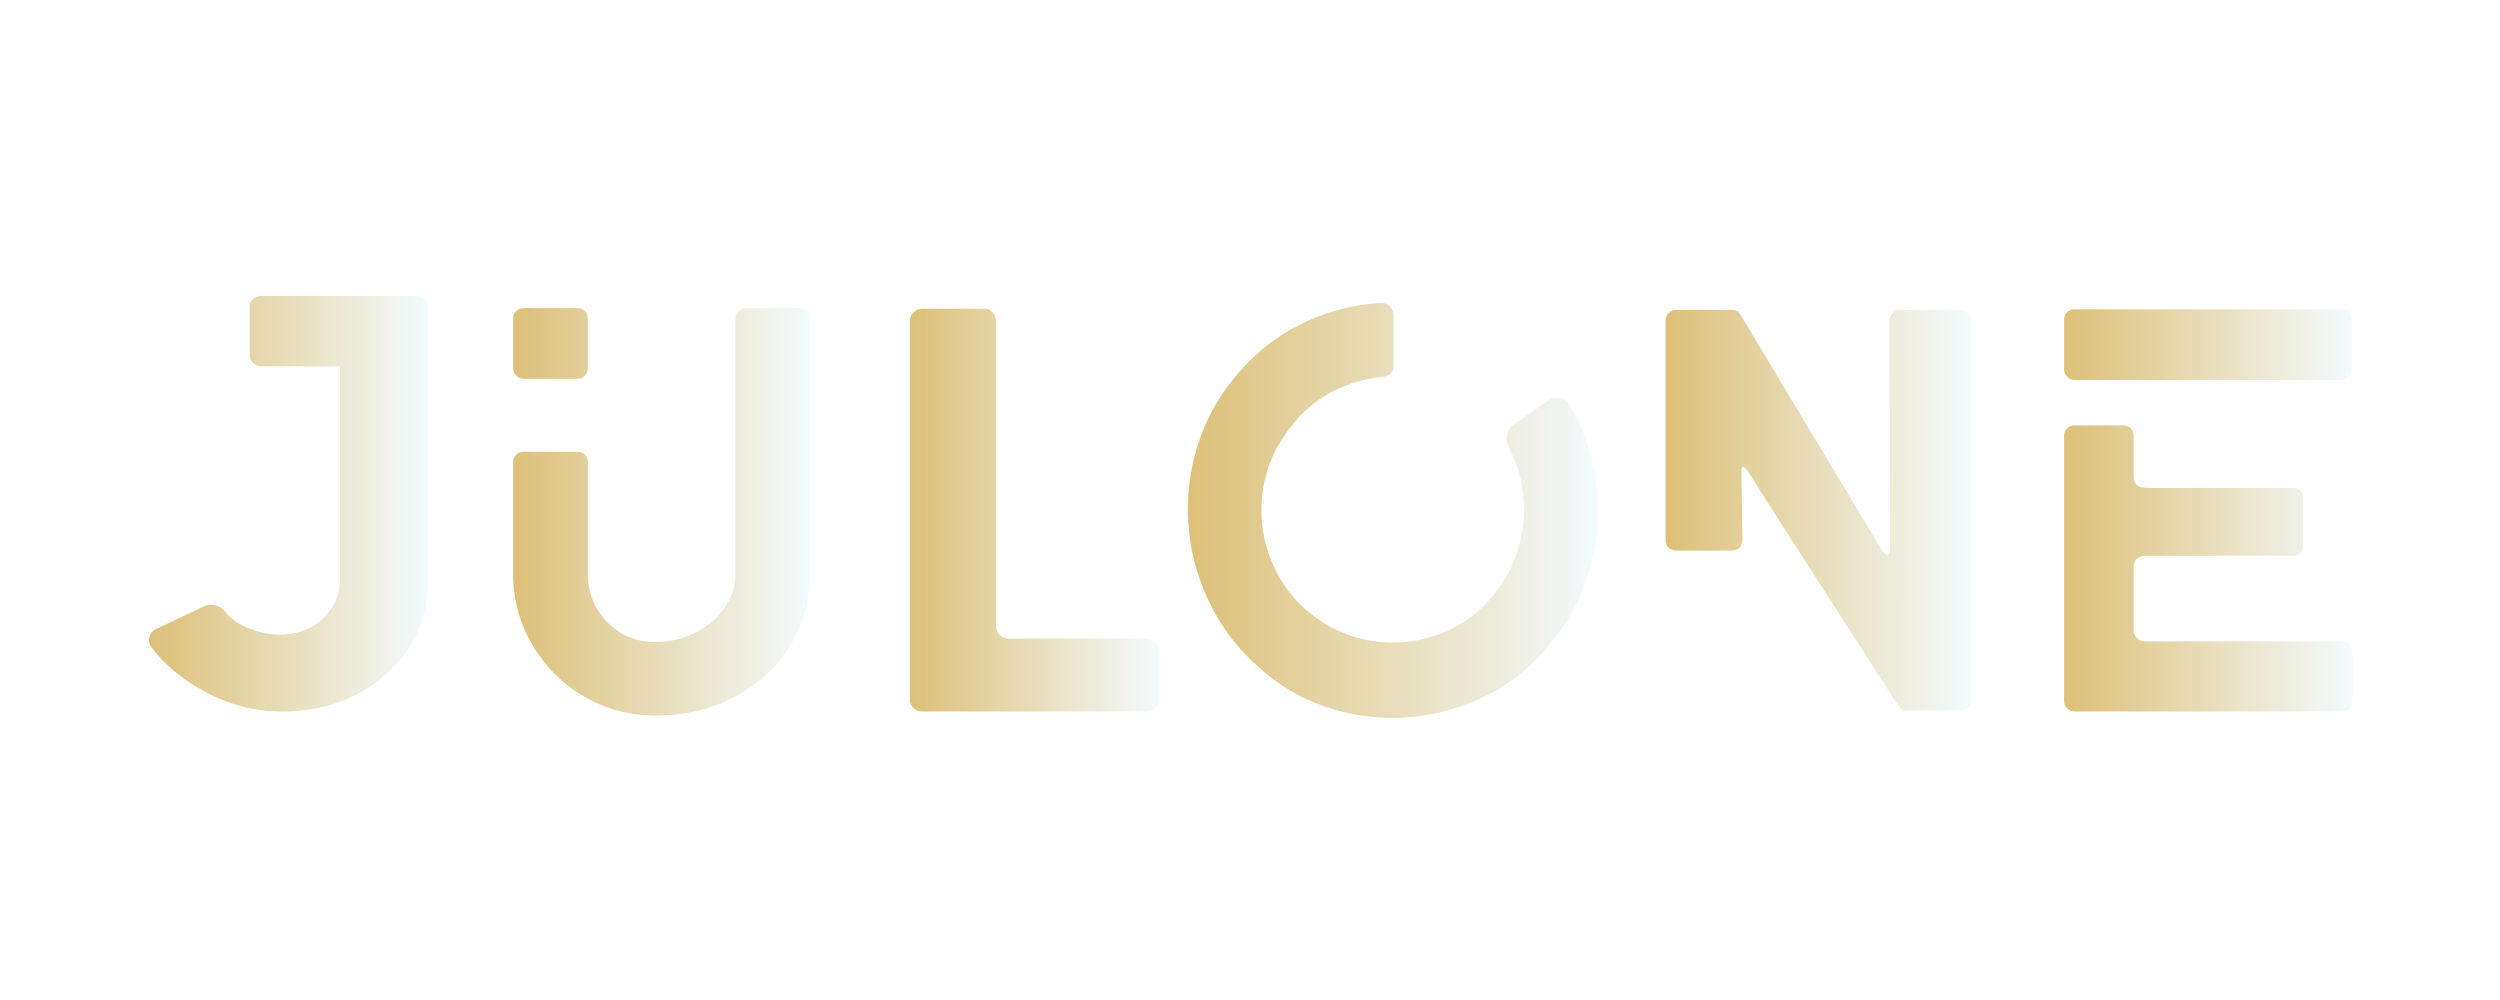
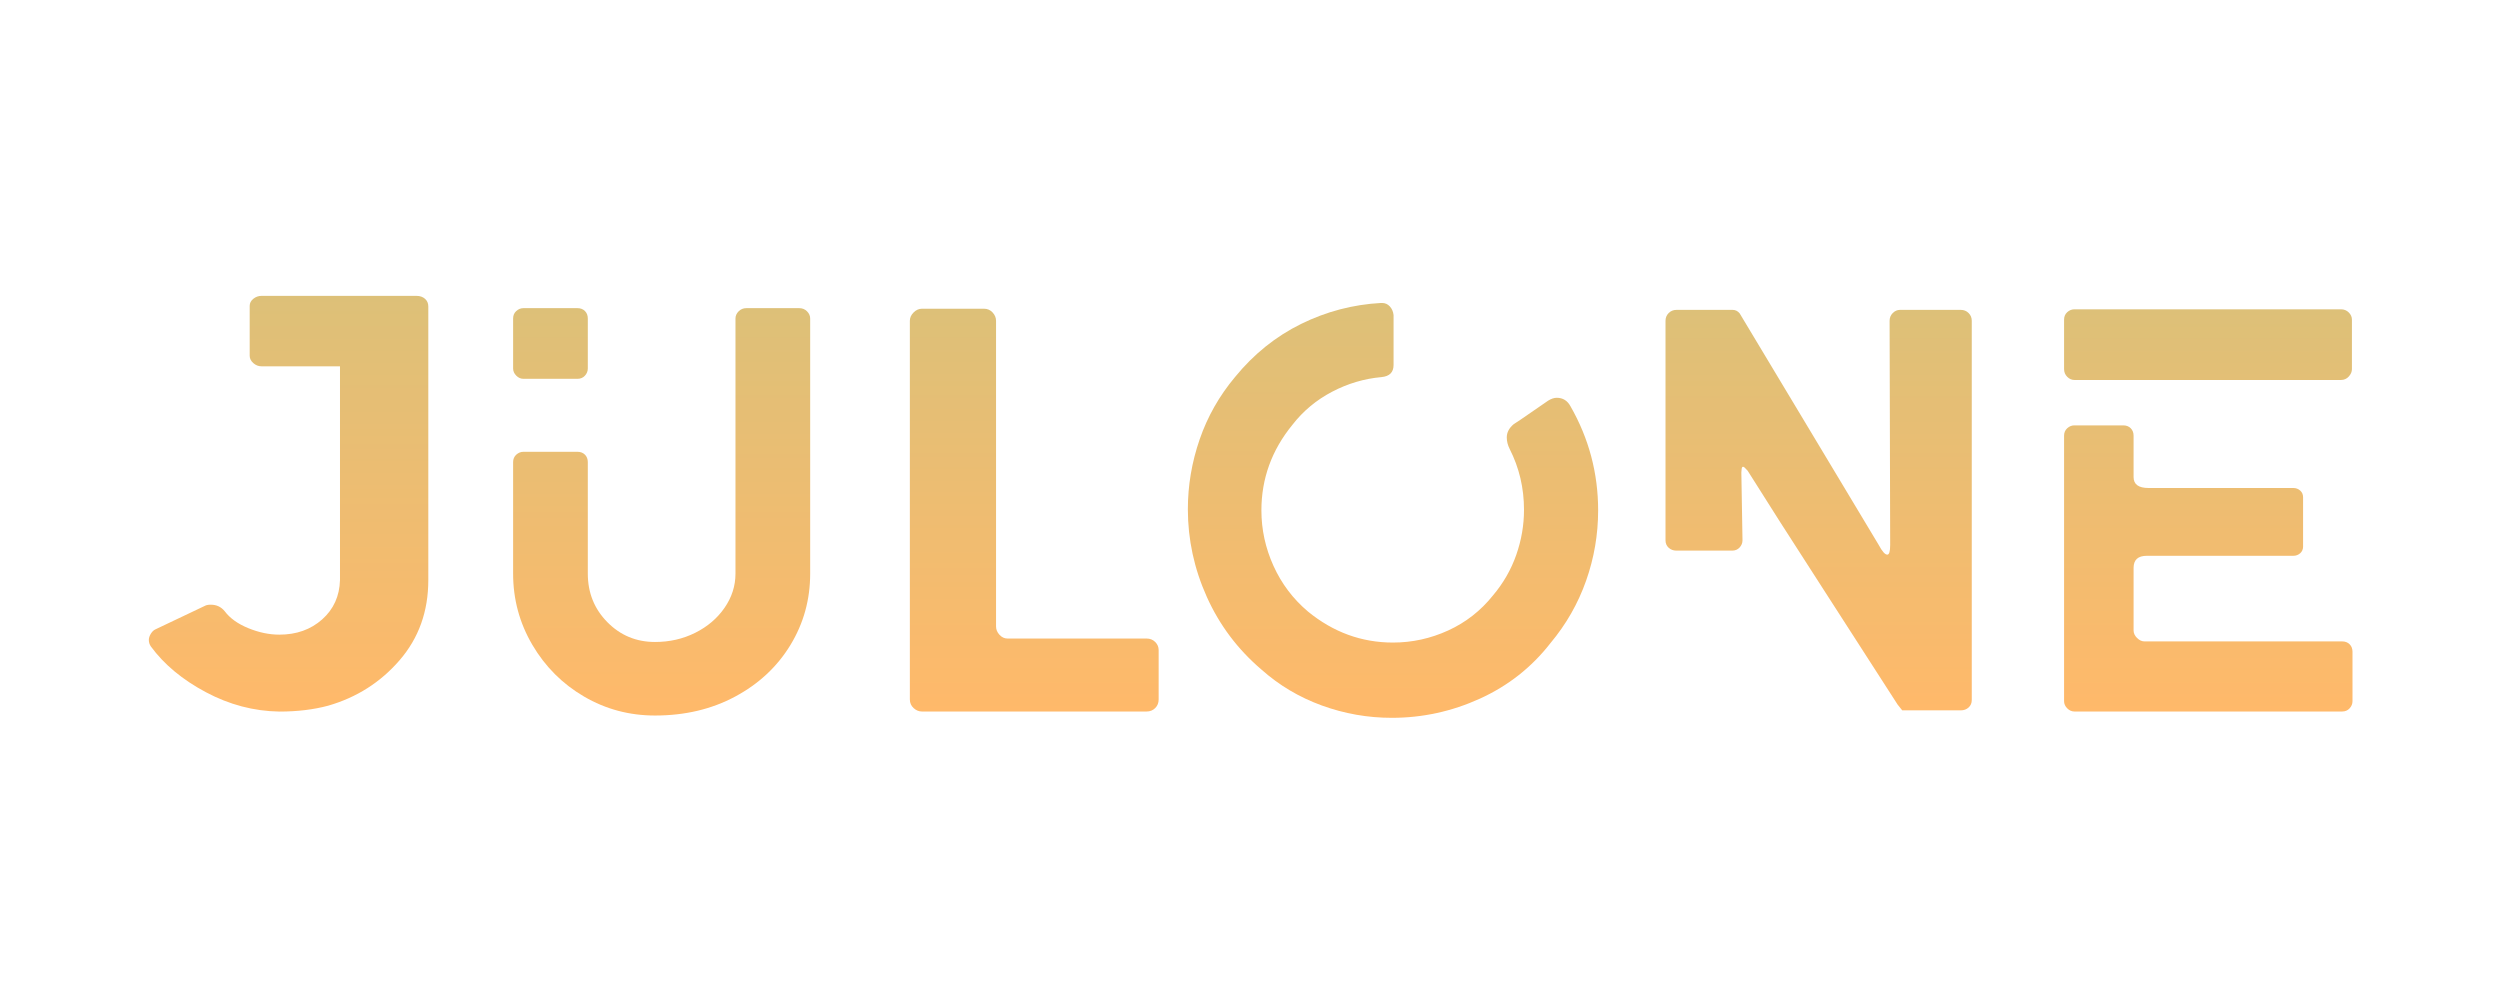
<svg xmlns="http://www.w3.org/2000/svg" version="1.1" id="图层_1" x="0px" y="0px" width="1000px" height="400px" viewBox="0 0 1000 400" enable-background="new 0 0 1000 400" xml:space="preserve">
-   <linearGradient id="SVGID_1_" gradientUnits="userSpaceOnUse" x1="-19.505" y1="51.853" x2="92.282" y2="51.853" gradientTransform="matrix(1 0 0 -1 79.04 253.3398)">
+   <linearGradient id="SVGID_1_" gradientUnits="userSpaceOnUse" x1="-42.651" y1="312.666" x2="-42.651" y2="478.948" gradientTransform="matrix(1 0 0 1 158.0801 -194.3203)">
    <stop offset="0" style="stop-color:#DDC078" />
-     <stop offset="1" style="stop-color:#F3FBFE" />
+     <stop offset="1" style="stop-color:#FFB96A" />
  </linearGradient>
-   <path fill="url(#SVGID_1_)" d="M82.341,276.875c-9.406-5.011-16.742-11.117-22.015-18.32c-0.527-0.782-0.791-1.646-0.791-2.584  c0-0.78,0.264-1.604,0.791-2.468c0.528-0.858,1.141-1.444,1.845-1.76l19.773-9.396c0.527-0.312,1.318-0.468,2.374-0.468  c2.283,0,4.127,0.862,5.537,2.584c2.11,2.819,5.273,5.091,9.492,6.811c4.219,1.724,8.346,2.585,12.391,2.585  c6.854,0,12.565-2.036,17.138-6.106c4.569-4.071,6.942-9.313,7.119-15.735v-85.49h-31.375c-1.231,0-2.333-0.429-3.295-1.291  c-0.967-0.859-1.45-1.838-1.45-2.936v-19.962c0-1.094,0.48-2.034,1.45-2.818c0.963-0.782,2.064-1.175,3.295-1.175h61.958  c1.406,0,2.545,0.393,3.427,1.175c0.877,0.784,1.318,1.801,1.318,3.053v109.444c0,12.529-3.823,23.215-11.47,32.059  c-7.645,8.848-17.182,14.914-28.606,18.202c-5.799,1.564-12.307,2.349-19.511,2.349C101.542,284.467,91.74,281.889,82.341,276.875z" />
-   <linearGradient id="SVGID_2_" gradientUnits="userSpaceOnUse" x1="126.206" y1="48.605" x2="245.03" y2="48.605" gradientTransform="matrix(1 0 0 -1 79.04 253.3398)">
+   <path fill="url(#SVGID_1_)" d="M82.341,276.875c-9.406-5.011-16.742-11.117-22.015-18.32c-0.527-0.781-0.791-1.646-0.791-2.584  c0-0.779,0.264-1.604,0.791-2.468c0.528-0.858,1.141-1.444,1.845-1.76l19.773-9.396c0.527-0.313,1.318-0.469,2.374-0.469  c2.283,0,4.127,0.862,5.537,2.584c2.11,2.819,5.273,5.092,9.492,6.811c4.219,1.725,8.346,2.586,12.391,2.586  c6.854,0,12.565-2.036,17.138-6.106c4.569-4.071,6.942-9.313,7.119-15.735v-85.49H104.62c-1.231,0-2.333-0.429-3.295-1.291  c-0.967-0.859-1.45-1.838-1.45-2.936v-19.962c0-1.094,0.48-2.034,1.45-2.818c0.963-0.782,2.064-1.175,3.295-1.175h61.958  c1.406,0,2.545,0.393,3.427,1.175c0.877,0.784,1.318,1.801,1.318,3.053v109.443c0,12.529-3.823,23.215-11.47,32.06  c-7.645,8.848-17.182,14.914-28.606,18.202c-5.799,1.563-12.307,2.349-19.511,2.349C101.542,284.467,91.74,281.889,82.341,276.875z" />
+   <linearGradient id="SVGID_2_" gradientUnits="userSpaceOnUse" x1="106.578" y1="317.579" x2="106.578" y2="480.53" gradientTransform="matrix(1 0 0 1 158.0801 -194.3203)">
    <stop offset="0" style="stop-color:#DDC078" />
-     <stop offset="1" style="stop-color:#F3FBFE" />
+     <stop offset="1" style="stop-color:#FFB96A" />
  </linearGradient>
-   <path fill="url(#SVGID_2_)" d="M233.63,278.626c-8.659-5.057-15.553-11.95-20.685-20.685c-5.135-8.734-7.7-18.233-7.7-28.499  v-44.589c0-1.225,0.42-2.219,1.265-2.987c0.84-0.766,1.799-1.149,2.874-1.149h21.604c1.225,0,2.219,0.384,2.987,1.149  c0.765,0.767,1.149,1.763,1.149,2.987v44.589c0,7.663,2.604,14.135,7.815,19.42c5.207,5.286,11.567,7.928,19.075,7.928  c5.821,0,11.183-1.222,16.088-3.678c4.902-2.45,8.81-5.781,11.722-9.995c2.909-4.213,4.368-8.771,4.368-13.675V127.397  c0-1.069,0.42-2.029,1.264-2.874c0.84-0.84,1.875-1.264,3.103-1.264h21.145c1.225,0,2.26,0.423,3.103,1.264  c0.841,0.844,1.264,1.803,1.264,2.874v102.045c0,10.423-2.644,19.96-7.93,28.614c-5.286,8.658-12.641,15.515-22.064,20.569  c-9.423,5.056-20.111,7.585-32.061,7.585C251.748,286.211,242.286,283.683,233.63,278.626z M206.512,150.266  c-0.843-0.841-1.265-1.8-1.265-2.872v-19.997c0-1.224,0.42-2.219,1.265-2.987c0.84-0.765,1.799-1.15,2.873-1.15h21.604  c1.225,0,2.219,0.385,2.987,1.15c0.765,0.768,1.148,1.763,1.148,2.987v19.997c0,1.072-0.383,2.031-1.148,2.872  c-0.769,0.843-1.763,1.264-2.987,1.264h-21.604C208.311,151.529,207.351,151.109,206.512,150.266z" />
-   <linearGradient id="SVGID_3_" gradientUnits="userSpaceOnUse" x1="284.902" y1="49.294" x2="384.419" y2="49.294" gradientTransform="matrix(1 0 0 -1 79.04 253.3398)">
+   <path fill="url(#SVGID_2_)" d="M233.63,278.626c-8.659-5.058-15.553-11.95-20.685-20.685c-5.135-8.734-7.7-18.233-7.7-28.5v-44.588  c0-1.225,0.42-2.219,1.265-2.987c0.84-0.766,1.799-1.149,2.874-1.149h21.604c1.225,0,2.219,0.384,2.987,1.149  c0.765,0.767,1.149,1.763,1.149,2.987v44.588c0,7.664,2.604,14.136,7.815,19.42c5.207,5.287,11.567,7.929,19.075,7.929  c5.821,0,11.183-1.222,16.088-3.679c4.902-2.449,8.81-5.78,11.722-9.994c2.909-4.213,4.368-8.771,4.368-13.676V127.397  c0-1.069,0.42-2.029,1.264-2.874c0.84-0.84,1.875-1.264,3.103-1.264h21.145c1.225,0,2.26,0.423,3.103,1.264  c0.841,0.844,1.264,1.803,1.264,2.874v102.044c0,10.424-2.644,19.961-7.93,28.615c-5.286,8.657-12.641,15.514-22.064,20.568  c-9.423,5.057-20.111,7.585-32.061,7.585C251.748,286.211,242.286,283.684,233.63,278.626z M206.512,150.266  c-0.843-0.841-1.265-1.8-1.265-2.872v-19.997c0-1.224,0.42-2.219,1.265-2.987c0.84-0.765,1.799-1.15,2.873-1.15h21.604  c1.225,0,2.219,0.385,2.987,1.15c0.765,0.768,1.148,1.763,1.148,2.987v19.997c0,1.072-0.383,2.031-1.148,2.872  c-0.769,0.843-1.763,1.264-2.987,1.264h-21.604C208.311,151.529,207.351,151.109,206.512,150.266z" />
+   <linearGradient id="SVGID_3_" gradientUnits="userSpaceOnUse" x1="255.621" y1="317.809" x2="255.621" y2="478.924" gradientTransform="matrix(1 0 0 1 158.0801 -194.3203)">
    <stop offset="0" style="stop-color:#DDC078" />
-     <stop offset="1" style="stop-color:#F3FBFE" />
+     <stop offset="1" style="stop-color:#FFB96A" />
  </linearGradient>
-   <path fill="url(#SVGID_3_)" d="M365.436,283.224c-0.997-0.92-1.494-2.069-1.494-3.449V128.316c0-1.224,0.497-2.334,1.494-3.333  c0.995-0.994,2.105-1.494,3.333-1.494h24.822c1.379,0,2.528,0.499,3.448,1.494c0.919,0.999,1.379,2.109,1.379,3.333v122.271  c0,1.228,0.46,2.336,1.378,3.331c0.92,0.998,1.99,1.495,3.217,1.495h55.622c1.376,0,2.528,0.46,3.448,1.378  c0.918,0.92,1.377,1.993,1.377,3.218v19.766c0,1.378-0.458,2.53-1.377,3.451c-0.919,0.917-2.07,1.377-3.448,1.377h-89.867  C367.54,284.602,366.431,284.143,365.436,283.224z" />
+   <path fill="url(#SVGID_3_)" d="M365.436,283.225c-0.997-0.92-1.494-2.07-1.494-3.449V128.316c0-1.224,0.497-2.334,1.494-3.333  c0.995-0.994,2.105-1.494,3.333-1.494h24.822c1.379,0,2.528,0.499,3.448,1.494c0.919,0.999,1.379,2.109,1.379,3.333v122.271  c0,1.228,0.46,2.336,1.378,3.331c0.92,0.998,1.99,1.495,3.217,1.495h55.622c1.376,0,2.528,0.46,3.448,1.378  c0.918,0.92,1.377,1.993,1.377,3.218v19.767c0,1.377-0.458,2.529-1.377,3.451c-0.919,0.916-2.07,1.377-3.448,1.377h-89.867  C367.54,284.602,366.431,284.143,365.436,283.225z" />
  <g>
-     <linearGradient id="SVGID_4_" gradientUnits="userSpaceOnUse" x1="396.103" y1="49.182" x2="560.207" y2="49.182" gradientTransform="matrix(1 0 0 -1 79.04 253.3398)">
+     <linearGradient id="SVGID_4_" gradientUnits="userSpaceOnUse" x1="399.117" y1="315.51" x2="399.117" y2="481.449" gradientTransform="matrix(1 0 0 1 158.0801 -194.3203)">
      <stop offset="0" style="stop-color:#DDC078" />
-       <stop offset="1" style="stop-color:#F3FBFE" />
+       <stop offset="1" style="stop-color:#FFB96A" />
    </linearGradient>
-     <path fill="url(#SVGID_4_)" d="M482.727,238.751c-5.058-11.262-7.584-22.945-7.584-35.05c0-9.498,1.57-18.807,4.712-27.926   c3.138-9.114,7.849-17.427,14.135-24.937c7.507-9.193,16.318-16.279,26.433-21.259c10.113-4.978,20.76-7.775,31.945-8.389h0.461   c1.223,0,2.257,0.46,3.102,1.379c0.841,0.92,1.339,2.069,1.494,3.448v19.996c0,2.913-1.608,4.521-4.826,4.826   c-6.895,0.615-13.483,2.569-19.768,5.861c-6.284,3.295-11.569,7.699-15.857,13.216c-8.274,10.112-12.414,21.529-12.414,34.244   c0,7.663,1.611,15.055,4.828,22.179c3.219,7.123,7.814,13.215,13.791,18.271c10.113,8.275,21.448,12.413,34.016,12.413   c7.66,0,15.016-1.612,22.062-4.827c7.045-3.218,13.022-7.889,17.928-14.022c4.137-4.899,7.24-10.302,9.311-16.203   c2.068-5.896,3.102-11.91,3.102-18.041c0-8.733-1.917-16.854-5.745-24.364c-0.768-1.528-1.148-3.063-1.148-4.596   c0-1.989,0.919-3.752,2.758-5.286c1.224-0.765,3.6-2.373,7.123-4.826c3.524-2.449,5.746-3.983,6.666-4.596   c1.224-0.765,2.373-1.149,3.45-1.149c2.448,0,4.289,1.149,5.517,3.447c7.354,12.87,11.032,26.739,11.032,41.598   c0,9.654-1.609,19.041-4.826,28.155c-3.217,9.118-7.97,17.431-14.25,24.936c-7.51,9.654-16.893,17.048-28.153,22.179   c-11.26,5.135-23.022,7.701-35.277,7.701c-9.654,0-19.001-1.651-28.039-4.942c-9.041-3.294-17.087-8.081-24.133-14.364   C495.059,259.706,487.784,250.012,482.727,238.751z" />
+     <path fill="url(#SVGID_4_)" d="M482.727,238.751c-5.058-11.262-7.584-22.944-7.584-35.05c0-9.498,1.57-18.807,4.712-27.926   c3.139-9.114,7.85-17.427,14.136-24.937c7.507-9.193,16.317-16.279,26.433-21.259c10.113-4.978,20.76-7.775,31.945-8.389h0.461   c1.223,0,2.257,0.46,3.102,1.379c0.842,0.92,1.339,2.069,1.494,3.448v19.996c0,2.913-1.607,4.521-4.826,4.826   c-6.895,0.615-13.482,2.569-19.768,5.861c-6.284,3.295-11.569,7.699-15.857,13.216c-8.273,10.112-12.414,21.529-12.414,34.244   c0,7.663,1.611,15.055,4.828,22.179c3.22,7.123,7.814,13.216,13.791,18.271c10.113,8.275,21.448,12.414,34.017,12.414   c7.659,0,15.016-1.612,22.062-4.828c7.045-3.217,13.022-7.889,17.928-14.021c4.138-4.898,7.24-10.302,9.312-16.203   c2.067-5.896,3.102-11.91,3.102-18.041c0-8.733-1.917-16.854-5.745-24.364c-0.768-1.528-1.147-3.063-1.147-4.596   c0-1.989,0.919-3.752,2.758-5.286c1.224-0.765,3.6-2.373,7.123-4.826c3.524-2.449,5.746-3.983,6.666-4.596   c1.224-0.765,2.373-1.149,3.45-1.149c2.448,0,4.289,1.149,5.517,3.447c7.354,12.87,11.032,26.739,11.032,41.598   c0,9.654-1.609,19.041-4.826,28.154c-3.217,9.119-7.97,17.432-14.25,24.937c-7.51,9.653-16.893,17.048-28.152,22.179   c-11.261,5.135-23.022,7.701-35.277,7.701c-9.654,0-19.001-1.65-28.039-4.941c-9.041-3.295-17.087-8.082-24.133-14.364   C495.059,259.706,487.784,250.012,482.727,238.751z" />
  </g>
-   <linearGradient id="SVGID_5_" gradientUnits="userSpaceOnUse" x1="587.167" y1="49.294" x2="709.667" y2="49.294" gradientTransform="matrix(1 0 0 -1 79.04 253.3398)">
+   <linearGradient id="SVGID_5_" gradientUnits="userSpaceOnUse" x1="569.377" y1="318.272" x2="569.377" y2="478.463" gradientTransform="matrix(1 0 0 1 158.0801 -194.3203)">
    <stop offset="0" style="stop-color:#DDC078" />
-     <stop offset="1" style="stop-color:#F3FBFE" />
+     <stop offset="1" style="stop-color:#FFB96A" />
  </linearGradient>
-   <path fill="url(#SVGID_5_)" d="M760.897,284.143c0,0-0.615-0.765-1.84-2.297c-5.975-9.345-15.741-24.515-29.305-45.508  c-13.56-20.989-23.787-37.002-30.68-48.034c-0.919-1.07-1.534-1.608-1.839-1.608c-0.311,0-0.5,0.309-0.577,0.92  c-0.079,0.613-0.114,1.072-0.114,1.379l0.458,27.12c0,1.073-0.383,2.032-1.147,2.873c-0.77,0.842-1.764,1.26-2.986,1.26h-22.294  c-1.229,0-2.263-0.378-3.103-1.146c-0.844-0.766-1.264-1.762-1.264-2.987v-87.797c0-1.224,0.42-2.258,1.264-3.102  c0.84-0.84,1.874-1.264,3.103-1.264h22.525c1.068,0,1.987,0.46,2.757,1.379l55.619,92.621c1.379,2.608,2.529,3.906,3.448,3.906  c0.766,0,1.149-1.298,1.149-3.906l-0.229-89.635c0-1.224,0.419-2.258,1.263-3.102c0.841-0.84,1.801-1.264,2.873-1.264h24.361  c1.225,0,2.26,0.423,3.103,1.264c0.841,0.843,1.265,1.877,1.265,3.102v151.688c0,1.228-0.424,2.223-1.265,2.986  c-0.842,0.771-1.878,1.148-3.103,1.148h-21.145h-0.229h-0.229C761.507,284.143,760.897,284.143,760.897,284.143z" />
-   <linearGradient id="SVGID_6_" gradientUnits="userSpaceOnUse" x1="746.589" y1="49.179" x2="861.96" y2="49.179" gradientTransform="matrix(1 0 0 -1 79.04 253.3398)">
+   <path fill="url(#SVGID_5_)" d="M760.897,284.143c0,0-0.615-0.765-1.841-2.297c-5.975-9.345-15.741-24.515-29.305-45.508  c-13.56-20.988-23.787-37.002-30.68-48.034c-0.919-1.07-1.534-1.608-1.839-1.608c-0.312,0-0.5,0.309-0.577,0.92  c-0.079,0.613-0.114,1.072-0.114,1.379l0.458,27.12c0,1.072-0.383,2.031-1.147,2.873c-0.77,0.842-1.764,1.26-2.985,1.26h-22.294  c-1.229,0-2.264-0.378-3.104-1.146c-0.844-0.766-1.264-1.762-1.264-2.986v-87.797c0-1.224,0.42-2.258,1.264-3.102  c0.84-0.84,1.874-1.264,3.104-1.264h22.524c1.068,0,1.987,0.46,2.757,1.379l55.619,92.621c1.379,2.608,2.529,3.905,3.448,3.905  c0.767,0,1.149-1.297,1.149-3.905l-0.229-89.635c0-1.224,0.419-2.258,1.263-3.102c0.842-0.84,1.802-1.264,2.873-1.264h24.361  c1.225,0,2.26,0.423,3.104,1.264c0.841,0.843,1.265,1.877,1.265,3.102v151.688c0,1.228-0.424,2.224-1.265,2.986  c-0.843,0.771-1.878,1.147-3.104,1.147h-21.145h-0.229h-0.229C761.507,284.143,760.897,284.143,760.897,284.143z" />
+   <linearGradient id="SVGID_6_" gradientUnits="userSpaceOnUse" x1="725.234" y1="318.043" x2="725.234" y2="478.922" gradientTransform="matrix(1 0 0 1 158.0801 -194.3203)">
    <stop offset="0" style="stop-color:#DDC078" />
-     <stop offset="1" style="stop-color:#F3FBFE" />
+     <stop offset="1" style="stop-color:#FFB96A" />
  </linearGradient>
-   <path fill="url(#SVGID_6_)" d="M826.893,150.726c-0.845-0.841-1.264-1.875-1.264-3.103v-19.765c0-1.225,0.42-2.219,1.264-2.987  c0.84-0.765,1.8-1.148,2.871-1.148h106.641c1.225,0,2.259,0.422,3.103,1.265c0.841,0.843,1.263,1.803,1.263,2.872v19.765  c0,1.074-0.424,2.069-1.263,2.988c-0.844,0.918-1.878,1.379-3.103,1.379H829.764C828.69,151.989,827.732,151.569,826.893,150.726z   M826.893,283.337c-0.845-0.84-1.264-1.799-1.264-2.872V174.283c0-1.224,0.42-2.219,1.264-2.987c0.84-0.766,1.8-1.149,2.871-1.149  H849.3c1.223,0,2.219,0.384,2.985,1.149c0.766,0.768,1.149,1.763,1.149,2.987v16.548c0,2.912,1.989,4.368,5.976,4.368h57.915  c1.071,0,1.99,0.344,2.759,1.034c0.766,0.688,1.148,1.574,1.148,2.643v19.767c0,1.073-0.384,1.954-1.148,2.644  c-0.769,0.69-1.688,1.033-2.759,1.033h-58.604c-3.527,0-5.286,1.61-5.286,4.828v25.049c0,1.074,0.461,2.07,1.379,2.986  c0.919,0.92,1.912,1.38,2.986,1.38h79.063c1.224,0,2.221,0.384,2.987,1.147c0.766,0.769,1.149,1.765,1.149,2.988v19.766  c0,1.074-0.384,2.034-1.149,2.873c-0.767,0.842-1.764,1.265-2.987,1.265h-107.1C828.69,284.602,827.732,284.181,826.893,283.337z" />
+   <path fill="url(#SVGID_6_)" d="M826.893,150.726c-0.845-0.841-1.264-1.875-1.264-3.103v-19.765c0-1.225,0.42-2.219,1.264-2.987  c0.841-0.765,1.801-1.148,2.871-1.148h106.642c1.225,0,2.259,0.422,3.103,1.265c0.841,0.843,1.263,1.803,1.263,2.872v19.765  c0,1.074-0.424,2.069-1.263,2.988c-0.844,0.918-1.878,1.379-3.103,1.379H829.764C828.69,151.989,827.732,151.569,826.893,150.726z   M826.893,283.337c-0.845-0.84-1.264-1.799-1.264-2.872V174.283c0-1.224,0.42-2.219,1.264-2.987  c0.841-0.766,1.801-1.149,2.871-1.149H849.3c1.224,0,2.219,0.384,2.985,1.149c0.766,0.768,1.148,1.763,1.148,2.987v16.548  c0,2.912,1.989,4.368,5.977,4.368h57.915c1.07,0,1.99,0.344,2.759,1.034c0.766,0.688,1.147,1.574,1.147,2.643v19.767  c0,1.073-0.384,1.955-1.147,2.645c-0.769,0.689-1.688,1.033-2.759,1.033h-58.604c-3.526,0-5.286,1.609-5.286,4.828v25.049  c0,1.074,0.461,2.07,1.379,2.986c0.92,0.92,1.912,1.379,2.986,1.379h79.063c1.224,0,2.221,0.385,2.986,1.147  c0.767,0.769,1.149,1.765,1.149,2.988v19.766c0,1.074-0.384,2.034-1.149,2.873c-0.767,0.843-1.764,1.265-2.986,1.265H829.763  C828.69,284.602,827.732,284.182,826.893,283.337z" />
</svg>
